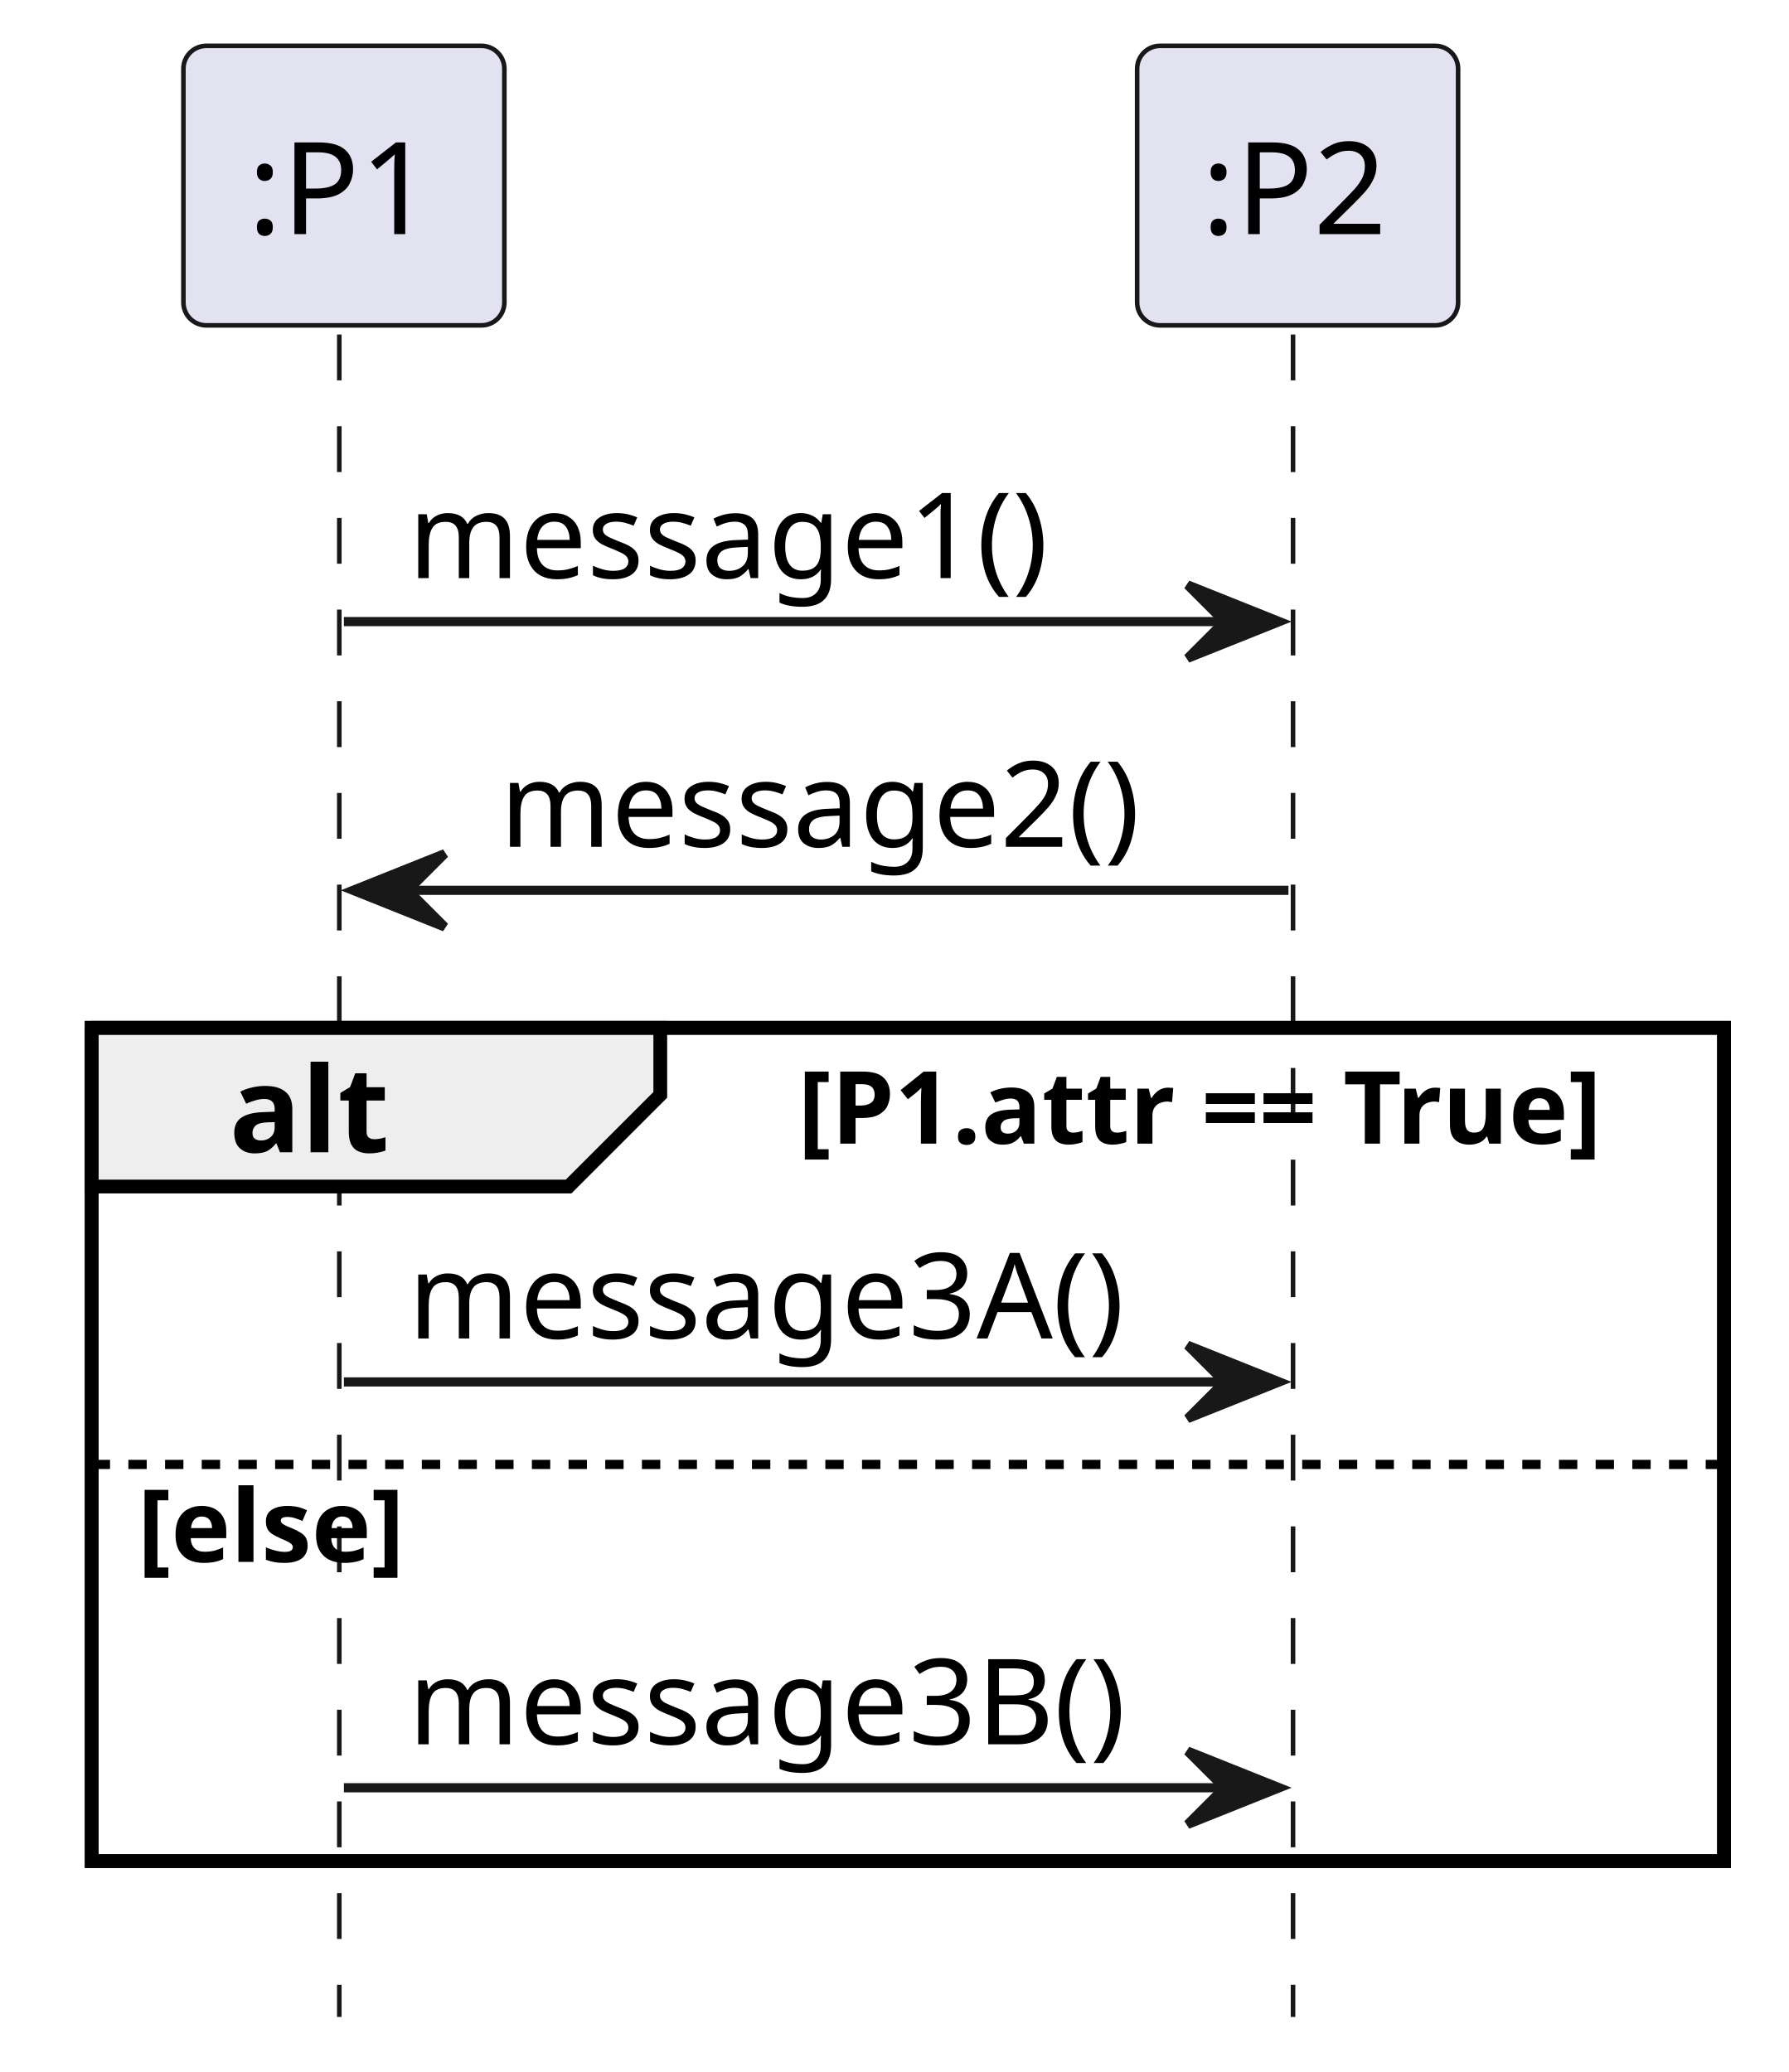
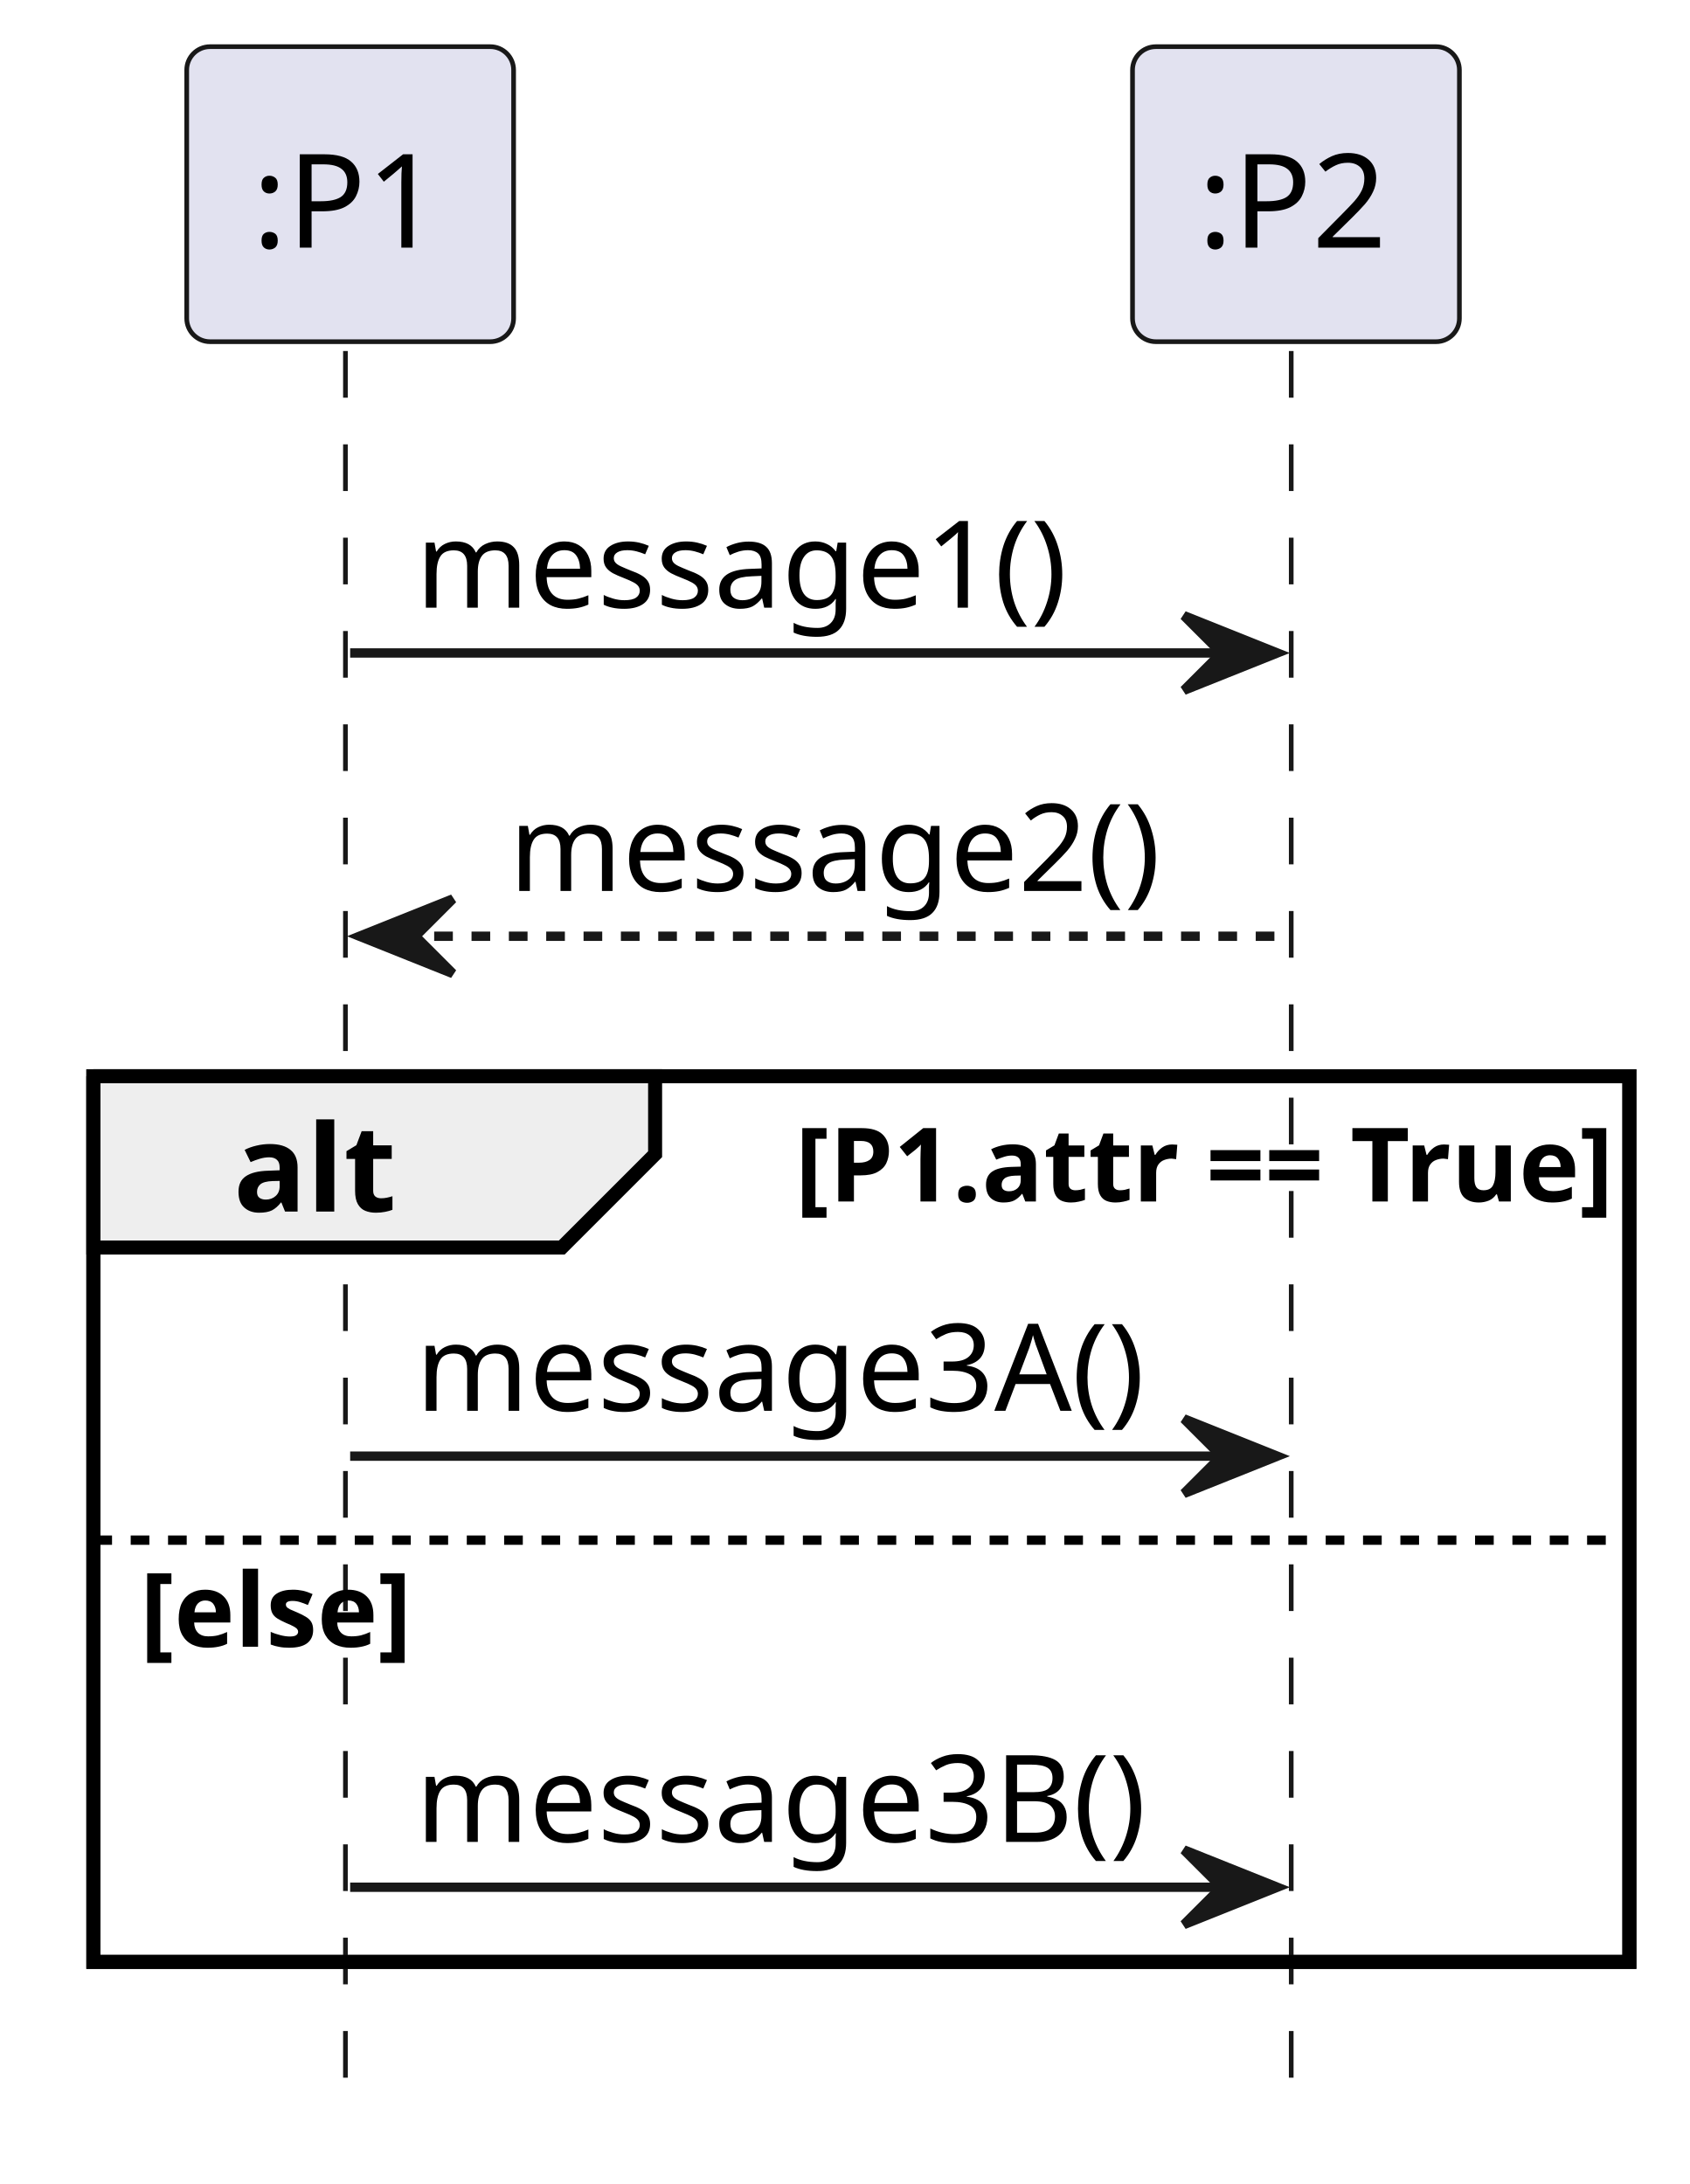
- <svg xmlns="http://www.w3.org/2000/svg" contentStyleType="text/css" height="226px" preserveAspectRatio="none" style="width:195px;height:226px;background:#00000000;" version="1.1" viewBox="0 0 195 226" width="195px" zoomAndPan="magnify">
+ <svg xmlns="http://www.w3.org/2000/svg" contentStyleType="text/css" data-diagram-type="SEQUENCE" height="234px" preserveAspectRatio="none" style="width:181px;height:234px;" version="1.1" viewBox="0 0 181 234" width="181px" zoomAndPan="magnify">
  <defs />
  <g>
-     <rect fill="none" height="90.887" style="stroke:#000000;stroke-width:1.5;" width="178" x="10" y="112.109" />
-     <line style="stroke:#181818;stroke-width:0.5;stroke-dasharray:5.0,5.0;" x1="37" x2="37" y1="36.488" y2="219.996" />
-     <line style="stroke:#181818;stroke-width:0.5;stroke-dasharray:5.0,5.0;" x1="141" x2="141" y1="36.488" y2="219.996" />
-     <rect fill="#E2E2F0" height="30.488" rx="2.5" ry="2.5" style="stroke:#181818;stroke-width:0.5;" width="35" x="20" y="5" />
-     <text fill="#000000" font-family="sans-serif" font-size="14" lengthAdjust="spacing" textLength="21" x="27" y="25.535">:P1</text>
-     <rect fill="#E2E2F0" height="30.488" rx="2.5" ry="2.5" style="stroke:#181818;stroke-width:0.5;" width="35" x="124" y="5" />
-     <text fill="#000000" font-family="sans-serif" font-size="14" lengthAdjust="spacing" textLength="21" x="131" y="25.535">:P2</text>
-     <polygon fill="#181818" points="129.5,63.799,139.5,67.799,129.5,71.799,133.5,67.799" style="stroke:#181818;stroke-width:1.0;" />
-     <line style="stroke:#181818;stroke-width:1.0;" x1="37.5" x2="135.5" y1="67.799" y2="67.799" />
-     <text fill="#000000" font-family="sans-serif" font-size="13" lengthAdjust="spacing" textLength="71" x="44.5" y="63.057">message1()</text>
-     <polygon fill="#181818" points="48.5,93.109,38.5,97.109,48.5,101.109,44.5,97.109" style="stroke:#181818;stroke-width:1.0;" />
-     <line style="stroke:#181818;stroke-width:1.0;" x1="42.5" x2="140.5" y1="97.109" y2="97.109" />
-     <text fill="#000000" font-family="sans-serif" font-size="13" lengthAdjust="spacing" textLength="71" x="54.5" y="92.367">message2()</text>
-     <path d="M10,112.109 L72,112.109 L72,119.42 L62,129.42 L10,129.42 L10,112.109 " fill="#EEEEEE" style="stroke:#000000;stroke-width:1.5;" />
-     <rect fill="none" height="90.887" style="stroke:#000000;stroke-width:1.5;" width="178" x="10" y="112.109" />
-     <text fill="#000000" font-family="sans-serif" font-size="13" font-weight="bold" lengthAdjust="spacing" textLength="17" x="25" y="125.678">alt</text>
-     <text fill="#000000" font-family="sans-serif" font-size="11" font-weight="bold" lengthAdjust="spacing" textLength="96" x="87" y="124.744">[P1.attr == True]</text>
-     <polygon fill="#181818" points="129.5,146.731,139.5,150.731,129.5,154.731,133.5,150.731" style="stroke:#181818;stroke-width:1.0;" />
-     <line style="stroke:#181818;stroke-width:1.0;" x1="37.5" x2="135.5" y1="150.731" y2="150.731" />
-     <text fill="#000000" font-family="sans-serif" font-size="13" lengthAdjust="spacing" textLength="80" x="44.5" y="145.988">message3A()</text>
-     <line style="stroke:#000000;stroke-width:1.0;stroke-dasharray:2.0,2.0;" x1="10" x2="188" y1="159.731" y2="159.731" />
-     <text fill="#000000" font-family="sans-serif" font-size="11" font-weight="bold" lengthAdjust="spacing" textLength="30" x="15" y="170.365">[else]</text>
-     <polygon fill="#181818" points="129.5,190.996,139.5,194.996,129.5,198.996,133.5,194.996" style="stroke:#181818;stroke-width:1.0;" />
-     <line style="stroke:#181818;stroke-width:1.0;" x1="37.5" x2="135.5" y1="194.996" y2="194.996" />
-     <text fill="#000000" font-family="sans-serif" font-size="13" lengthAdjust="spacing" textLength="78" x="44.5" y="190.254">message3B()</text>
+     <rect fill="none" height="94.891" style="stroke:#000000;stroke-width:1.5;" width="164.529" x="10" y="115.312" />
+     <g class="participant-lifeline" data-entity-uid="part1" data-qualified-name="P1" id="part1-lifeline">
+       <g>
+         <rect fill="#000000" fill-opacity="0" height="189.594" width="8" x="33.507" y="37.609" />
+         <line style="stroke:#181818;stroke-width:0.5;stroke-dasharray:5,5;" x1="37" x2="37" y1="37.609" y2="227.203" />
+       </g>
+     </g>
+     <g class="participant-lifeline" data-entity-uid="part2" data-qualified-name="P2" id="part2-lifeline">
+       <g>
+         <rect fill="#000000" fill-opacity="0" height="189.594" width="8" x="134.815" y="37.609" />
+         <line style="stroke:#181818;stroke-width:0.5;stroke-dasharray:5,5;" x1="138.308" x2="138.308" y1="37.609" y2="227.203" />
+       </g>
+     </g>
+     <g class="participant participant-head" data-entity-uid="part1" data-qualified-name="P1" id="part1-head">
+       <rect fill="#E2E2F0" height="31.609" rx="2.5" ry="2.5" style="stroke:#181818;stroke-width:0.5;" width="35.014" x="20" y="5" />
+       <text fill="#000000" font-family="sans-serif" font-size="14" lengthAdjust="spacing" textLength="21.014" x="27" y="26.533">:P1</text>
+     </g>
+     <g class="participant participant-head" data-entity-uid="part2" data-qualified-name="P2" id="part2-head">
+       <rect fill="#E2E2F0" height="31.609" rx="2.5" ry="2.5" style="stroke:#181818;stroke-width:0.5;" width="35.014" x="121.308" y="5" />
+       <text fill="#000000" font-family="sans-serif" font-size="14" lengthAdjust="spacing" textLength="21.014" x="128.308" y="26.533">:P2</text>
+     </g>
+     <g class="message" data-entity-1="part1" data-entity-2="part2" id="msg1">
+       <polygon fill="#181818" points="126.815,65.961,136.815,69.961,126.815,73.961,130.815,69.961" style="stroke:#181818;stroke-width:1;" />
+       <line style="stroke:#181818;stroke-width:1;" x1="37.507" x2="132.815" y1="69.961" y2="69.961" />
+       <text fill="#000000" font-family="sans-serif" font-size="13" lengthAdjust="spacing" textLength="68.637" x="44.507" y="65.105">message1()</text>
+     </g>
+     <g class="message" data-entity-1="part2" data-entity-2="part1" id="msg2">
+       <polygon fill="#181818" points="48.507,96.312,38.507,100.312,48.507,104.312,44.507,100.312" style="stroke:#181818;stroke-width:1;" />
+       <line style="stroke:#181818;stroke-width:1;stroke-dasharray:2,2;" x1="42.507" x2="137.815" y1="100.312" y2="100.312" />
+       <text fill="#000000" font-family="sans-serif" font-size="13" lengthAdjust="spacing" textLength="68.637" x="54.507" y="95.456">message2()</text>
+     </g>
+     <path d="M10,115.312 L70.171,115.312 L70.171,123.664 L60.171,133.664 L10,133.664 L10,115.312" fill="#EEEEEE" style="stroke:#000000;stroke-width:1.5;" />
+     <rect fill="none" height="94.891" style="stroke:#000000;stroke-width:1.5;" width="164.529" x="10" y="115.312" />
+     <text fill="#000000" font-family="sans-serif" font-size="13" font-weight="bold" lengthAdjust="spacing" textLength="15.171" x="25" y="129.808">alt</text>
+     <text fill="#000000" font-family="sans-serif" font-size="11" font-weight="bold" lengthAdjust="spacing" textLength="84.358" x="85.171" y="128.731">[P1.attr == True]</text>
+     <g class="message" data-entity-1="part1" data-entity-2="part2" id="msg3">
+       <polygon fill="#181818" points="126.815,152.016,136.815,156.016,126.815,160.016,130.815,156.016" style="stroke:#181818;stroke-width:1;" />
+       <line style="stroke:#181818;stroke-width:1;" x1="37.507" x2="132.815" y1="156.016" y2="156.016" />
+       <text fill="#000000" font-family="sans-serif" font-size="13" lengthAdjust="spacing" textLength="77.308" x="44.507" y="151.159">message3A()</text>
+     </g>
+     <line style="stroke:#000000;stroke-width:1;stroke-dasharray:2,2;" x1="10" x2="174.529" y1="165.016" y2="165.016" />
+     <text fill="#000000" font-family="sans-serif" font-size="11" font-weight="bold" lengthAdjust="spacing" textLength="28.735" x="15" y="176.435">[else]</text>
+     <g class="message" data-entity-1="part1" data-entity-2="part2" id="msg4">
+       <polygon fill="#181818" points="126.815,198.203,136.815,202.203,126.815,206.203,130.815,202.203" style="stroke:#181818;stroke-width:1;" />
+       <line style="stroke:#181818;stroke-width:1;" x1="37.507" x2="132.815" y1="202.203" y2="202.203" />
+       <text fill="#000000" font-family="sans-serif" font-size="13" lengthAdjust="spacing" textLength="77.308" x="44.507" y="197.347">message3B()</text>
+     </g>
  </g>
</svg>
